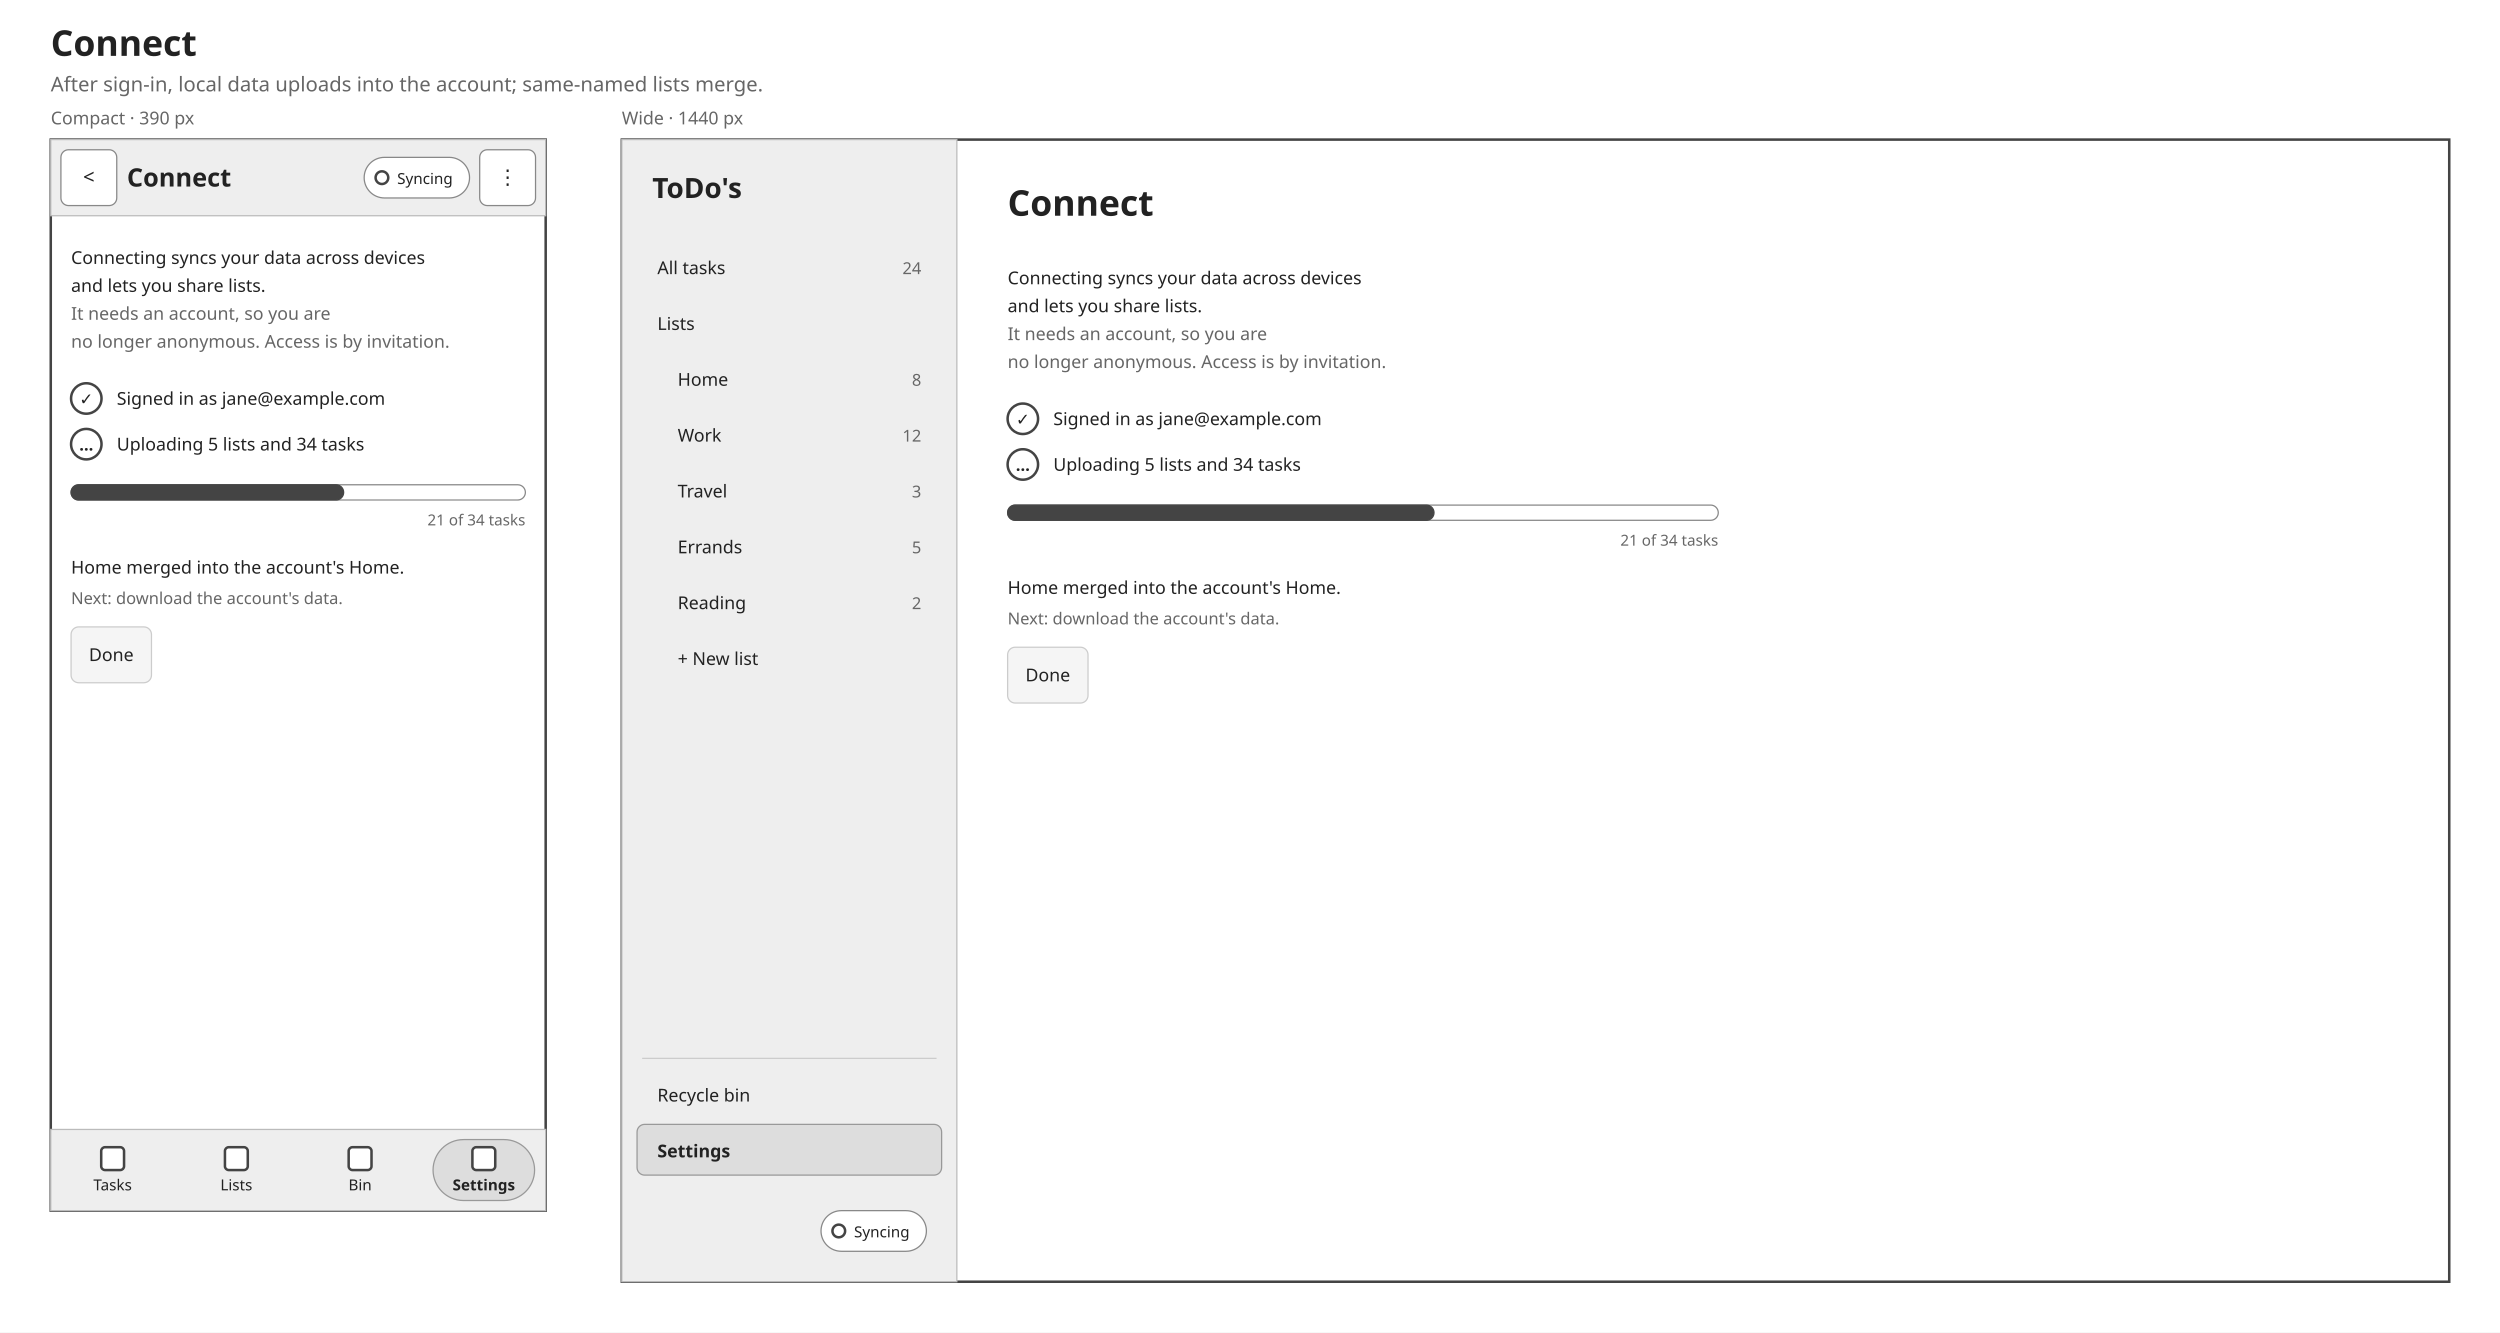
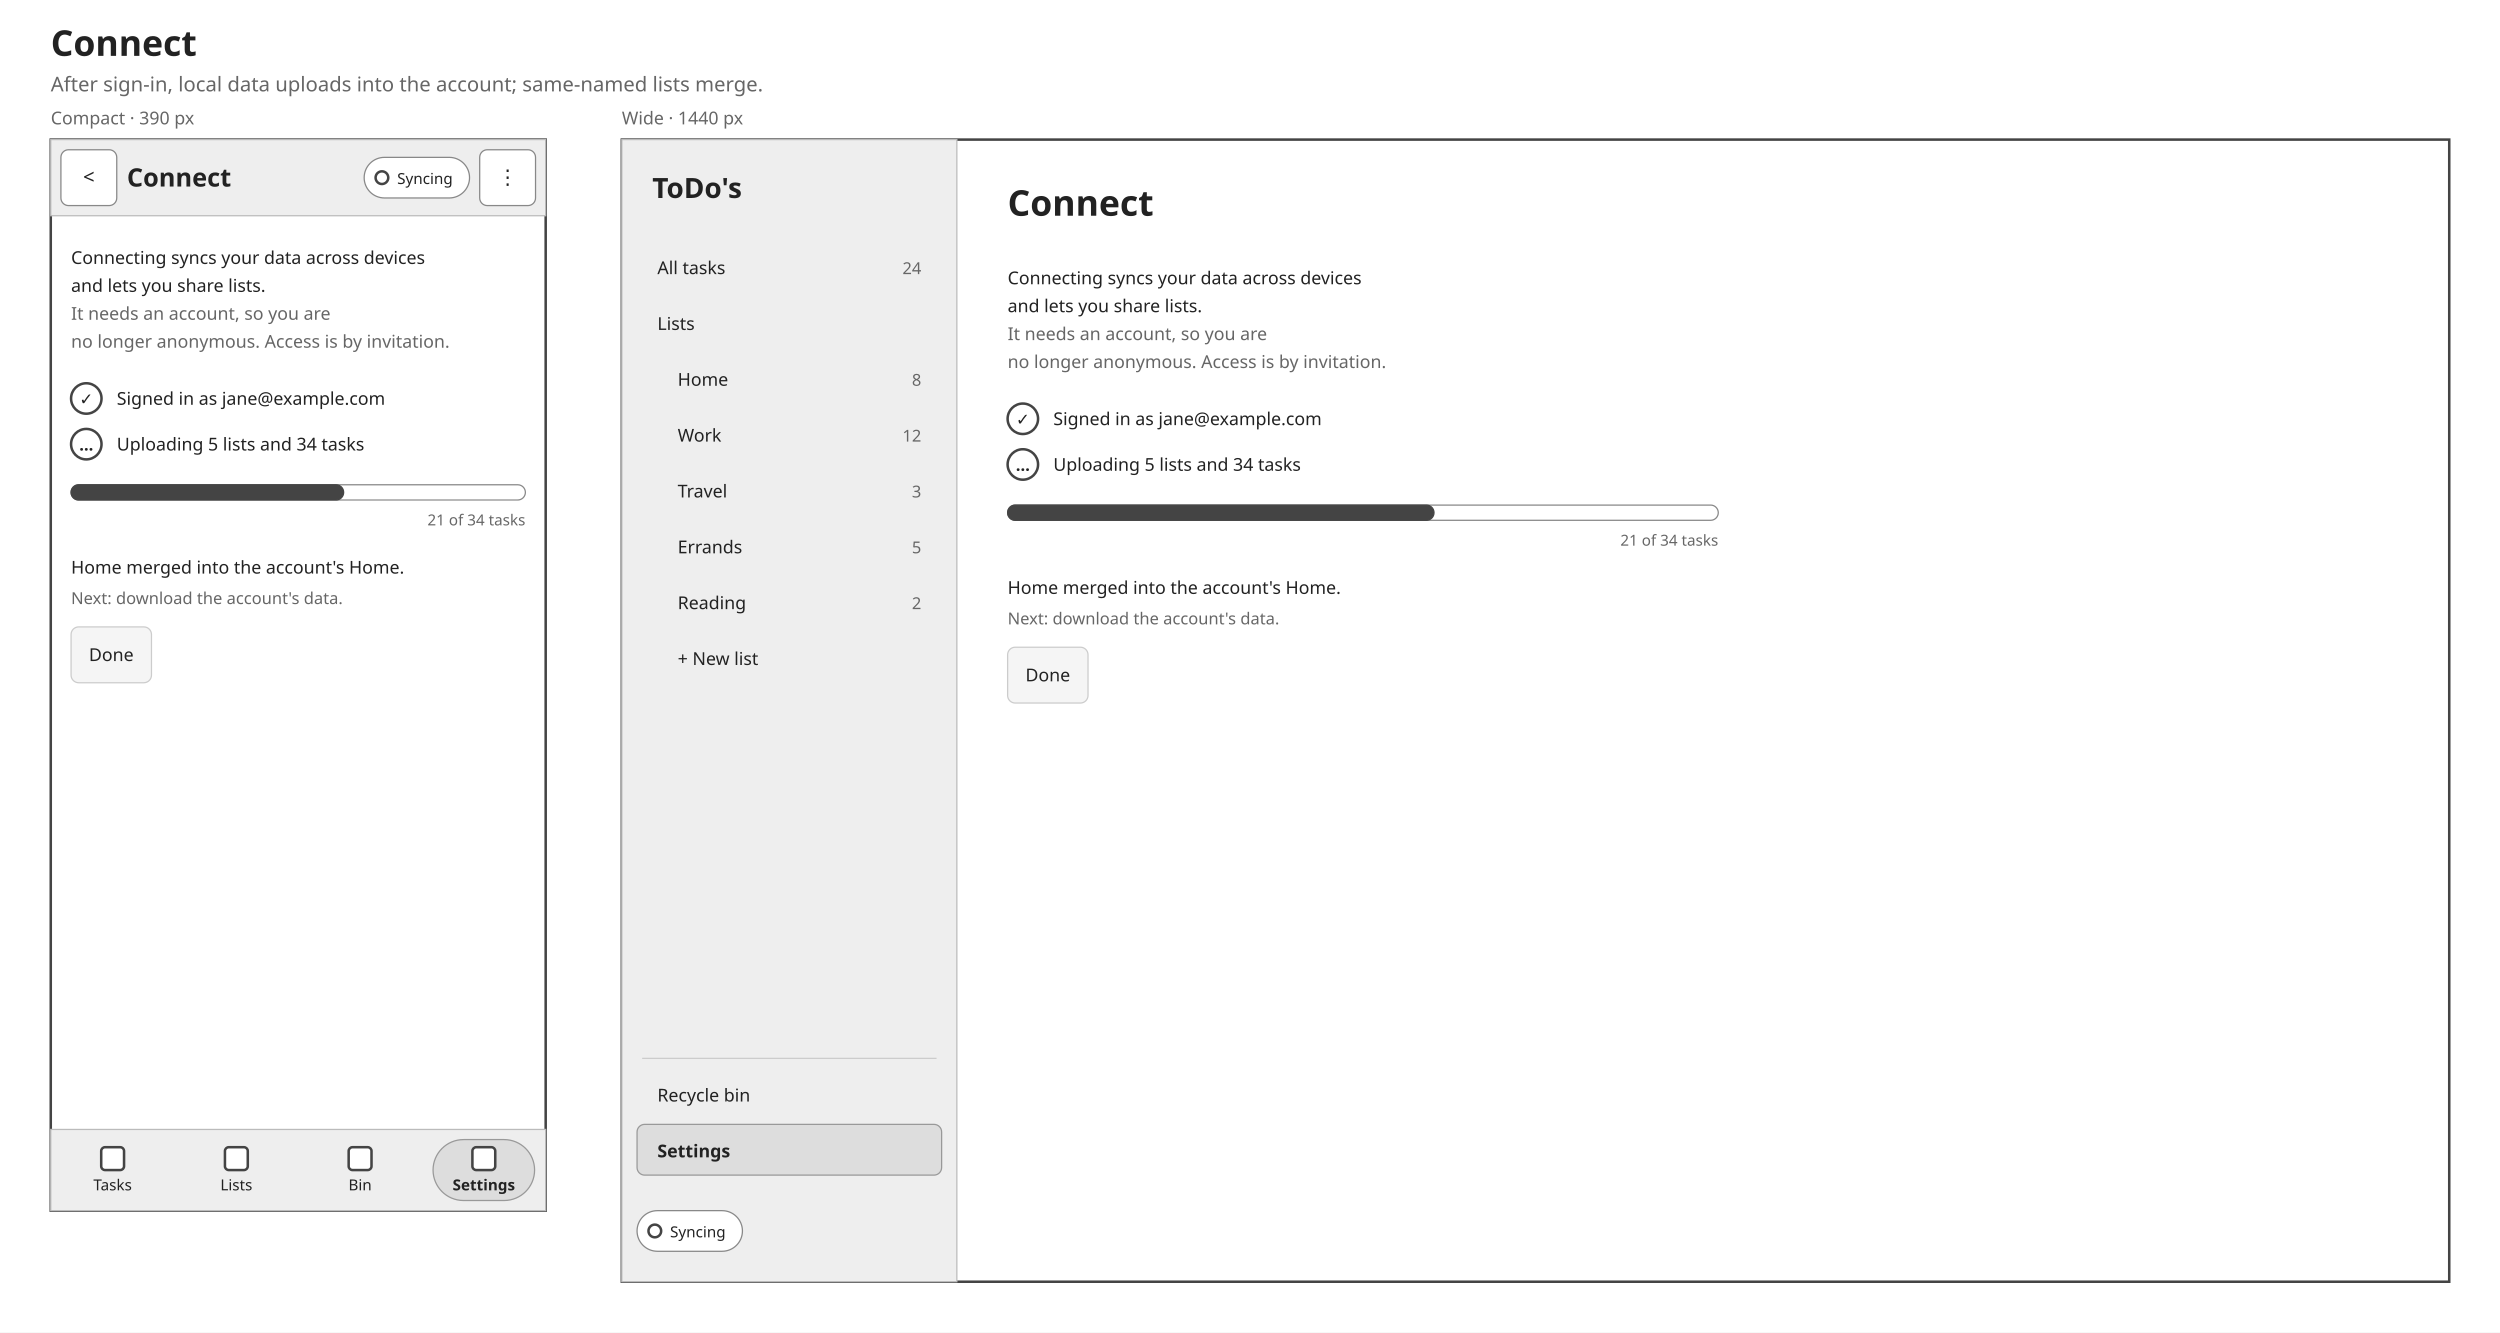
<svg xmlns="http://www.w3.org/2000/svg" width="1970" height="1050" viewBox="0 0 1970 1050">
  <style>
text { font-family: sans-serif; fill: #222222; }
.muted { fill: #666666; }
.on-primary { fill: #ffffff; }
.bold { font-weight: bold; }
rect.frame { fill: #ffffff; stroke: #444444; stroke-width: 2; }
.bar { fill: #eeeeee; stroke: #bbbbbb; }
.box { fill: #f5f5f5; stroke: #bbbbbb; }
.control { fill: #ffffff; stroke: #888888; }
.disabled { fill: #f5f5f5; stroke: #cccccc; }
.primary { fill: #444444; stroke: #444444; }
.selected { fill: #dddddd; stroke: #999999; }
.chip { fill: #eeeeee; stroke: #cccccc; }
.signal { fill: #ffffff; stroke: #222222; stroke-width: 2; }
.scrim { fill: #888888; fill-opacity: 0.5; }
.rule { stroke: #cccccc; }
.drop { stroke: #222222; stroke-width: 3; }
.icon { fill: #ffffff; stroke: #444444; stroke-width: 2; }
.icon-fill { fill: #444444; stroke: #444444; stroke-width: 2; }
.icon-mark { fill: none; stroke: #ffffff; stroke-width: 2; }
.icon-line { stroke: #444444; stroke-width: 2; }
  </style>
  <rect x="0" y="0" width="1970" height="1050" fill="#ffffff" />
  <text x="40" y="44" font-size="28" class="bold">Connect</text>
  <text x="40" y="72" font-size="16" class="muted">After sign-in, local data uploads into the account; same-named lists merge.</text>
  <text x="40" y="98" font-size="14" class="muted">Compact · 390 px</text>
  <text x="490" y="98" font-size="14" class="muted">Wide · 1440 px</text>
  <g class="frame" data-width="390" data-height="844" transform="translate(40 110)">
    <rect x="0" y="0" width="390" height="844" rx="0" class="frame" />
    <rect x="0" y="0" width="390" height="60" rx="0" class="bar" />
    <rect x="8" y="8" width="44" height="44" rx="6" class="control" />
    <text x="30" y="35" font-size="16" text-anchor="middle">&lt;</text>
    <rect x="338" y="8" width="44" height="44" rx="6" class="control" />
    <text x="360" y="35" font-size="16" text-anchor="middle">⋮</text>
    <rect x="246.96" y="14" width="83.04" height="32" rx="16" class="control" />
    <circle cx="260.96" cy="30" r="5" class="icon" />
    <text x="272.96" y="35" font-size="12">Syncing</text>
    <text x="60" y="37" font-size="20" class="bold">Connect</text>
    <text x="16" y="98" font-size="14">Connecting syncs your data across devices</text>
    <text x="16" y="120" font-size="14">and lets you share lists.</text>
    <text x="16" y="142" font-size="14" class="muted">It needs an account, so you are</text>
    <text x="16" y="164" font-size="14" class="muted">no longer anonymous. Access is by invitation.</text>
    <circle cx="28" cy="204" r="12" class="icon" />
    <text x="28" y="209" font-size="13" class="bold" text-anchor="middle">✓</text>
    <text x="52" y="209" font-size="14">Signed in as jane@example.com</text>
    <circle cx="28" cy="240" r="12" class="icon" />
    <text x="28" y="245" font-size="13" class="bold" text-anchor="middle">…</text>
    <text x="52" y="245" font-size="14">Uploading 5 lists and 34 tasks</text>
    <rect x="16" y="272" width="358" height="12" rx="6" class="control" />
    <rect x="16" y="272" width="214.8" height="12" rx="6" class="primary" />
    <text x="374" y="304" font-size="12" class="muted" text-anchor="end">21 of 34 tasks</text>
    <text x="16" y="342" font-size="14">Home merged into the account's Home.</text>
    <text x="16" y="366" font-size="13" class="muted">Next: download the account's data.</text>
    <rect x="16" y="384" width="63.36" height="44" rx="6" class="disabled" />
    <text x="47.68" y="410.9" font-size="14" text-anchor="middle">Done</text>
    <rect x="0" y="780" width="390" height="64" rx="0" class="bar" />
    <rect x="39.75" y="794" width="18" height="18" rx="3" class="icon" />
    <text x="48.75" y="828" font-size="12" text-anchor="middle">Tasks</text>
    <rect x="137.25" y="794" width="18" height="18" rx="3" class="icon" />
    <text x="146.25" y="828" font-size="12" text-anchor="middle">Lists</text>
    <rect x="234.75" y="794" width="18" height="18" rx="3" class="icon" />
    <text x="243.75" y="828" font-size="12" text-anchor="middle">Bin</text>
    <rect x="301.25" y="788" width="80" height="48" rx="24" class="selected" />
    <rect x="332.25" y="794" width="18" height="18" rx="3" class="icon" />
    <text x="341.25" y="828" font-size="12" class="bold" text-anchor="middle">Settings</text>
  </g>
  <g class="frame" data-width="1440" data-height="900" transform="translate(490 110)">
    <rect x="0" y="0" width="1440" height="900" rx="0" class="frame" />
    <rect x="0" y="0" width="264" height="900" rx="0" class="bar" />
    <text x="24" y="46" font-size="22" class="bold">ToDo's</text>
    <text x="28" y="106" font-size="14">All tasks</text>
    <text x="236" y="106" font-size="13" class="muted" text-anchor="end">24</text>
    <text x="28" y="150" font-size="14">Lists</text>
    <text x="44" y="194" font-size="14">Home</text>
    <text x="236" y="194" font-size="13" class="muted" text-anchor="end">8</text>
    <text x="44" y="238" font-size="14">Work</text>
    <text x="236" y="238" font-size="13" class="muted" text-anchor="end">12</text>
    <text x="44" y="282" font-size="14">Travel</text>
    <text x="236" y="282" font-size="13" class="muted" text-anchor="end">3</text>
    <text x="44" y="326" font-size="14">Errands</text>
    <text x="236" y="326" font-size="13" class="muted" text-anchor="end">5</text>
    <text x="44" y="370" font-size="14">Reading</text>
    <text x="236" y="370" font-size="13" class="muted" text-anchor="end">2</text>
    <text x="44" y="414" font-size="14">+ New list</text>
    <line x1="16" y1="724" x2="248" y2="724" class="rule" />
    <text x="28" y="758" font-size="14">Recycle bin</text>
    <rect x="12" y="776" width="240" height="40" rx="6" class="selected" />
    <text x="28" y="802" font-size="14" class="bold">Settings</text>
-     <rect x="156.96" y="844" width="83.04" height="32" rx="16" class="control" />
-     <circle cx="170.96" cy="860" r="5" class="icon" />
-     <text x="182.96" y="865" font-size="12">Syncing</text>
+     <rect x="12" y="844" width="83.04" height="32" rx="16" class="control" />
+     <circle cx="26" cy="860" r="5" class="icon" />
+     <text x="38" y="865" font-size="12">Syncing</text>
    <text x="304" y="60" font-size="28" class="bold">Connect</text>
    <text x="304" y="114" font-size="14">Connecting syncs your data across devices</text>
    <text x="304" y="136" font-size="14">and lets you share lists.</text>
    <text x="304" y="158" font-size="14" class="muted">It needs an account, so you are</text>
    <text x="304" y="180" font-size="14" class="muted">no longer anonymous. Access is by invitation.</text>
    <circle cx="316" cy="220" r="12" class="icon" />
    <text x="316" y="225" font-size="13" class="bold" text-anchor="middle">✓</text>
    <text x="340" y="225" font-size="14">Signed in as jane@example.com</text>
    <circle cx="316" cy="256" r="12" class="icon" />
    <text x="316" y="261" font-size="13" class="bold" text-anchor="middle">…</text>
    <text x="340" y="261" font-size="14">Uploading 5 lists and 34 tasks</text>
    <rect x="304" y="288" width="560" height="12" rx="6" class="control" />
    <rect x="304" y="288" width="336" height="12" rx="6" class="primary" />
    <text x="864" y="320" font-size="12" class="muted" text-anchor="end">21 of 34 tasks</text>
    <text x="304" y="358" font-size="14">Home merged into the account's Home.</text>
    <text x="304" y="382" font-size="13" class="muted">Next: download the account's data.</text>
    <rect x="304" y="400" width="63.36" height="44" rx="6" class="disabled" />
    <text x="335.68" y="426.9" font-size="14" text-anchor="middle">Done</text>
  </g>
</svg>
